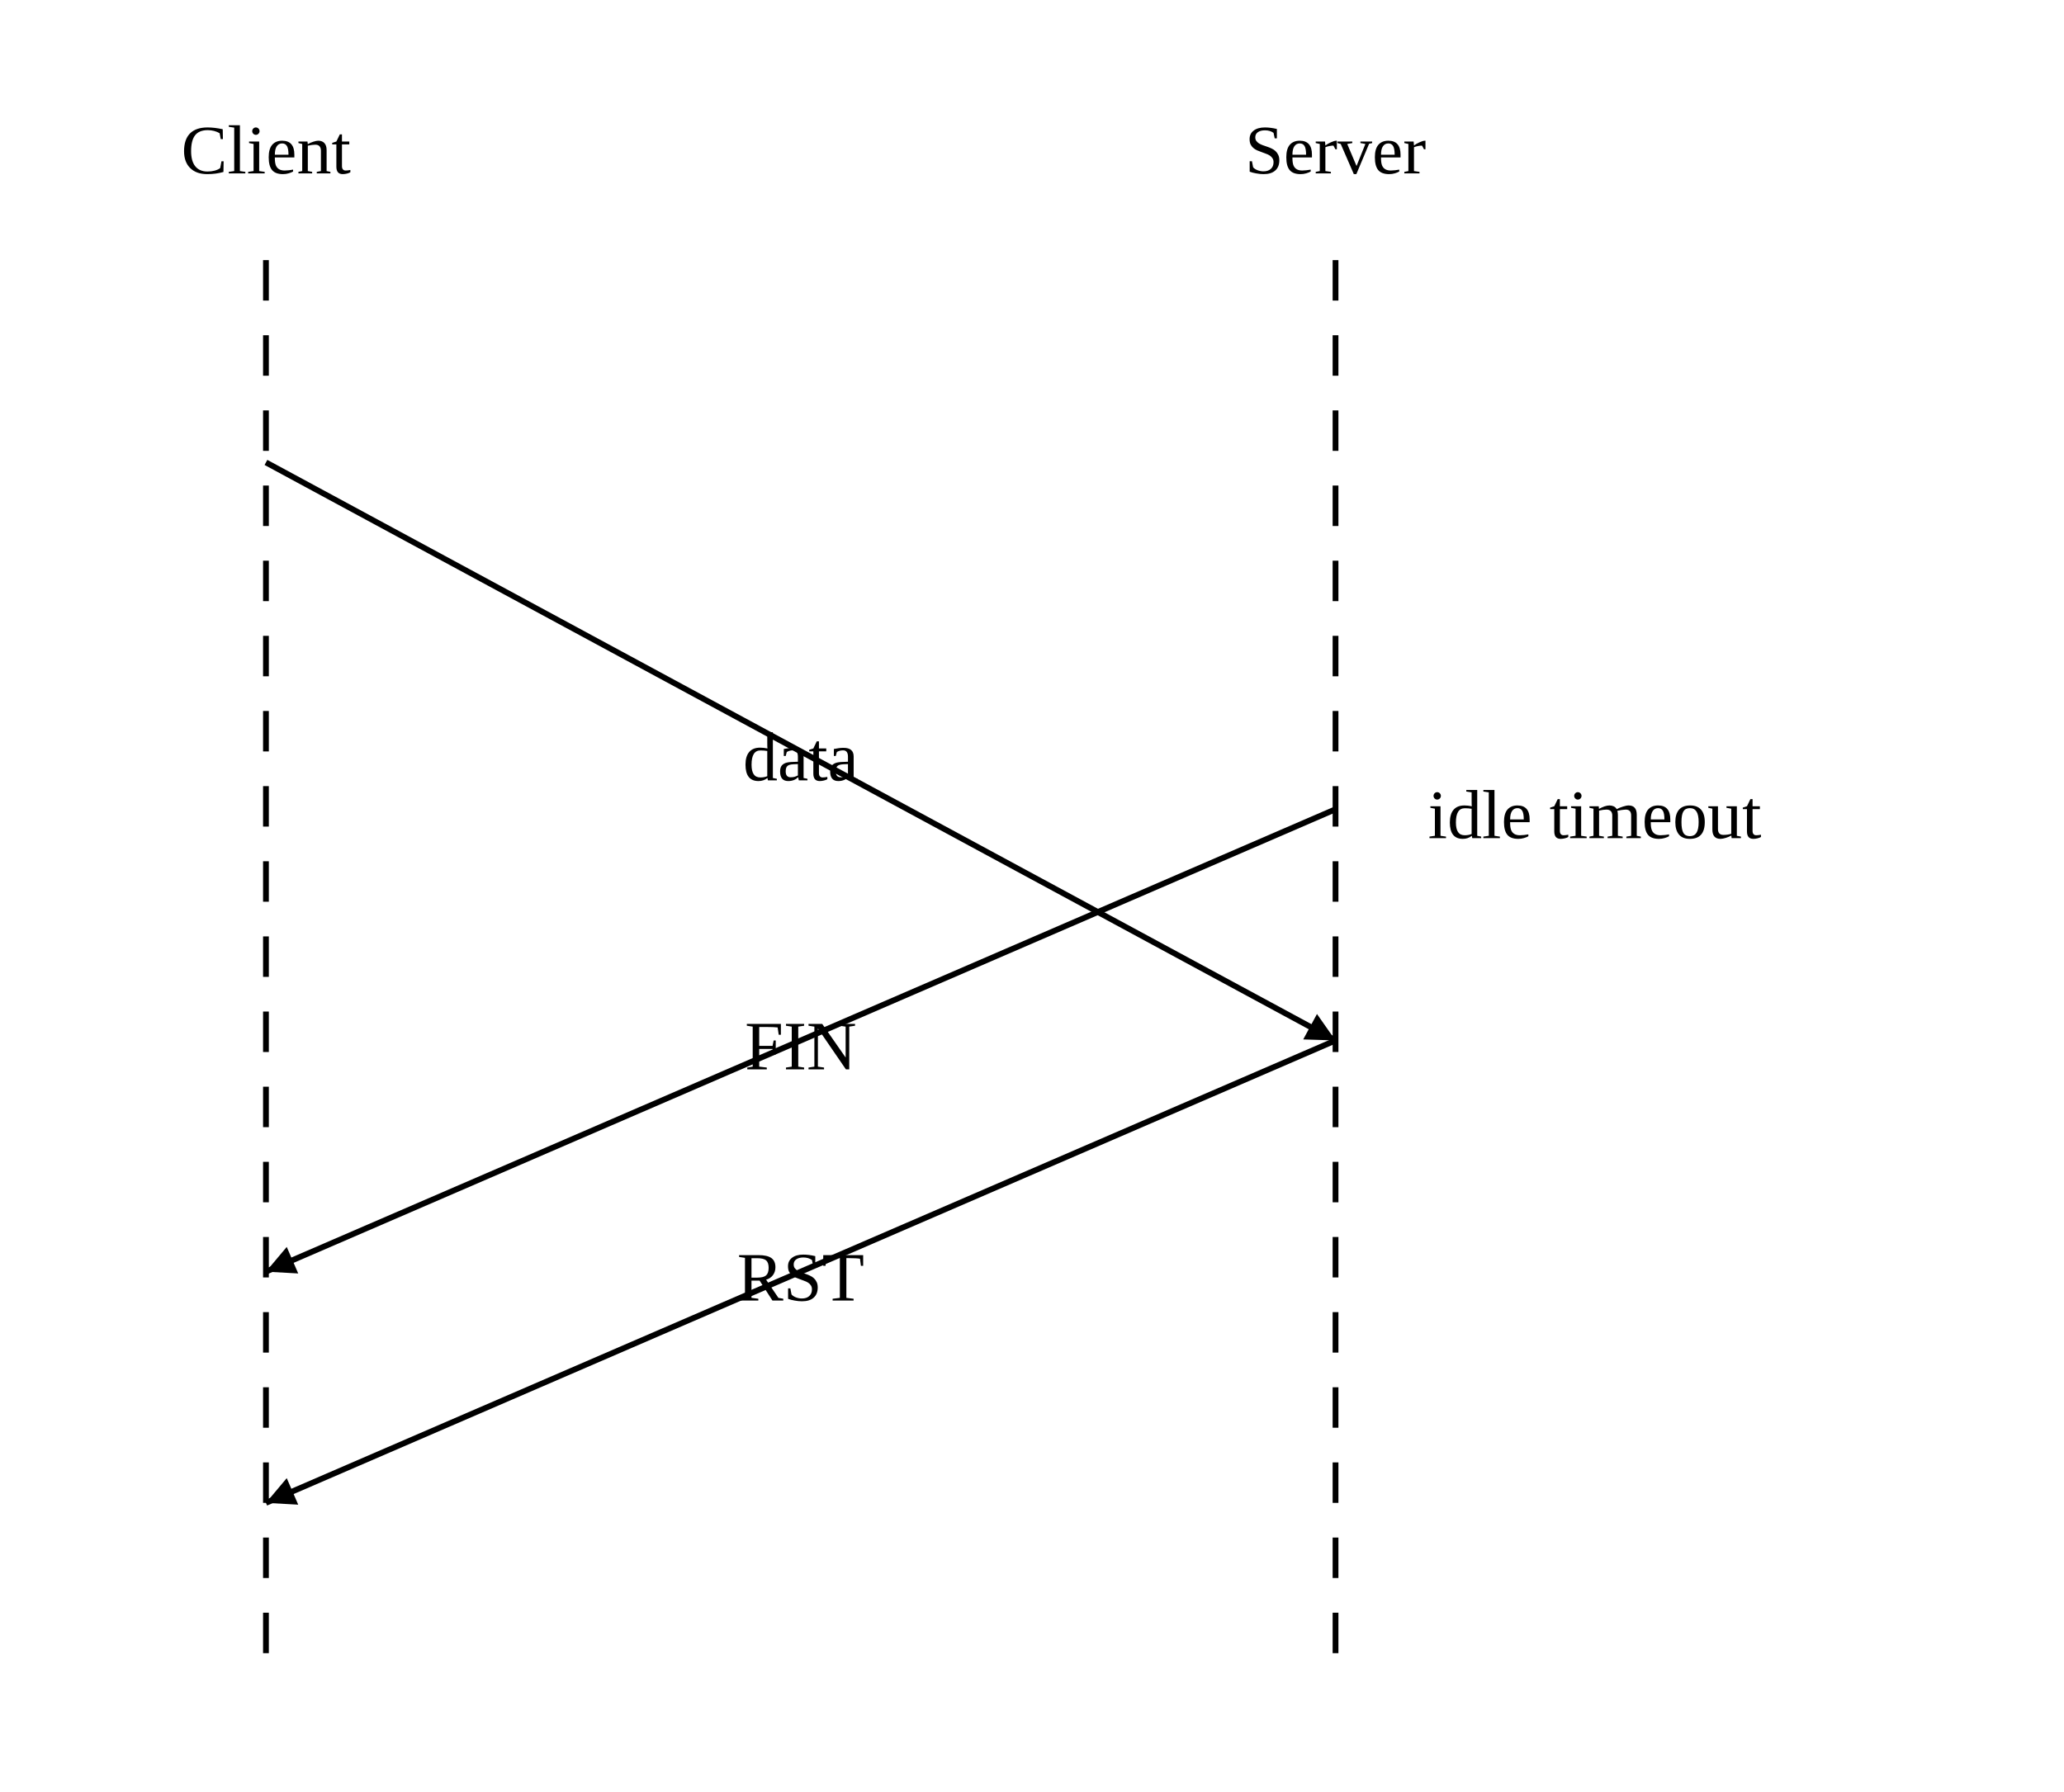
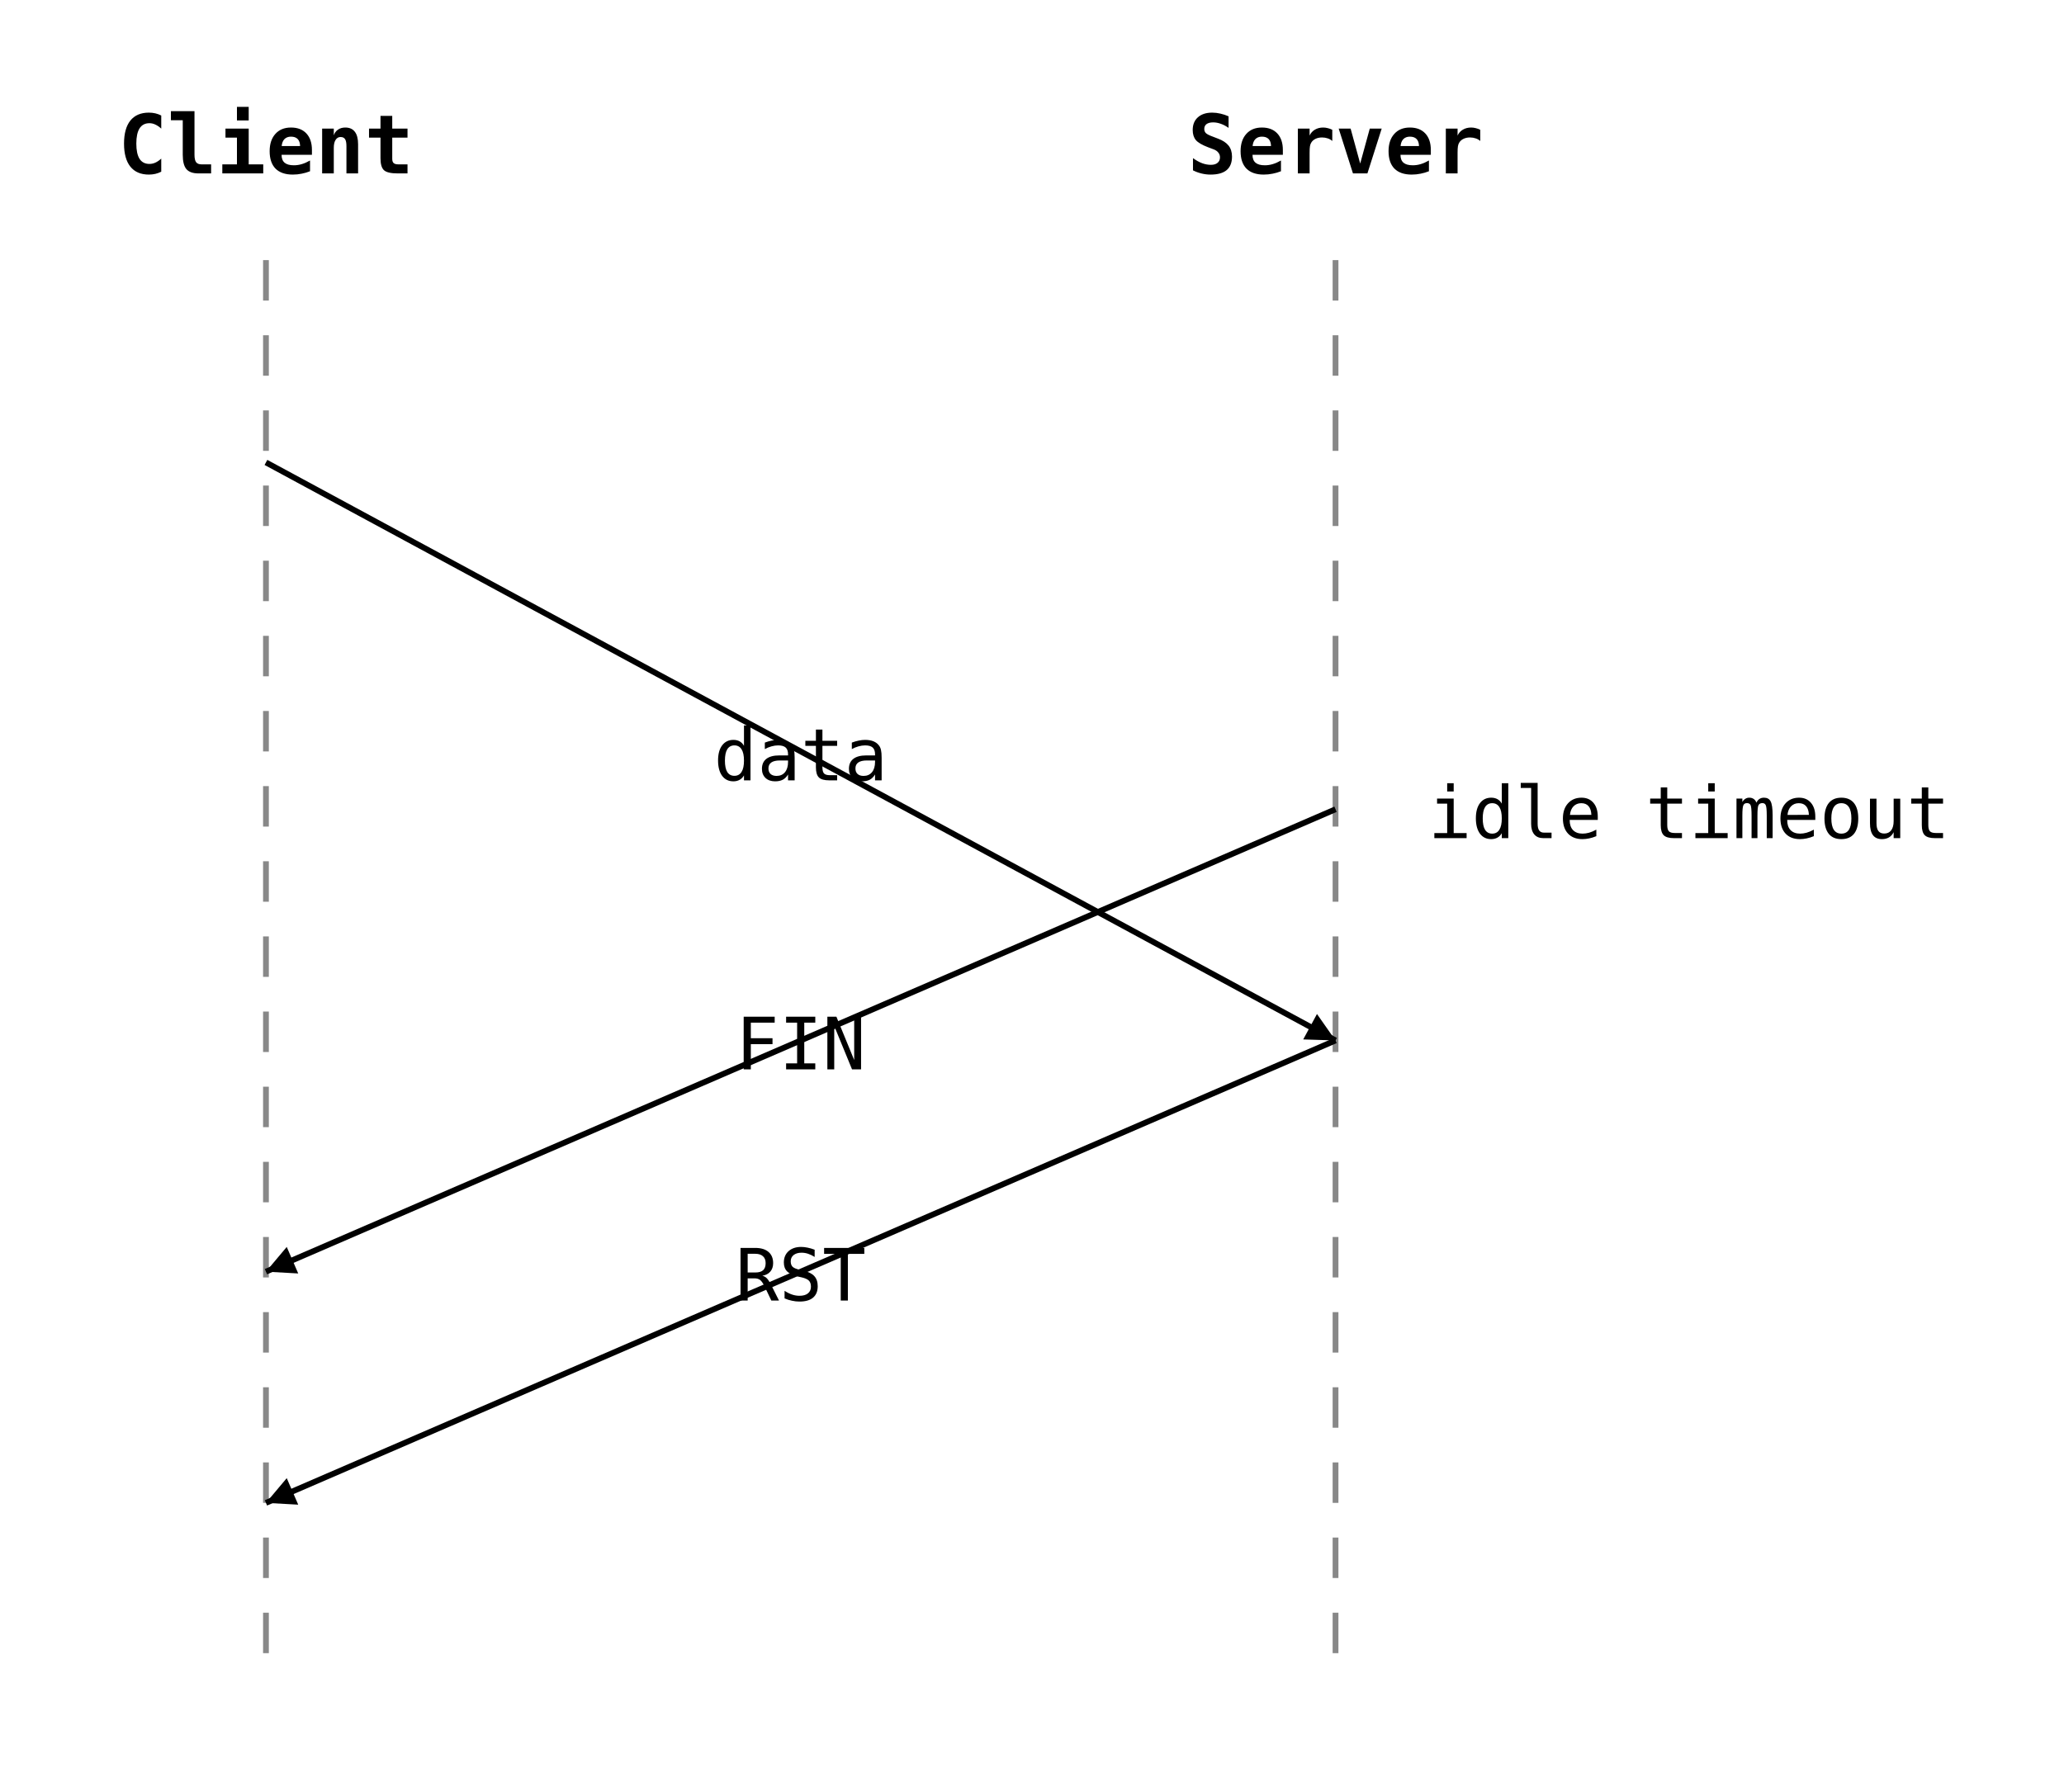
- <svg xmlns="http://www.w3.org/2000/svg" class="diagram" width="357" height="310" viewBox="0 0 357 310">
+ <svg xmlns="http://www.w3.org/2000/svg" class="diagram" width="357" height="310" viewBox="0 0 357 310" font-family="monospace" font-size="12.5">
  <defs>
    <marker id="tcp-race-arrow" viewBox="0 0 10 10" refX="10" refY="5" markerWidth="5" markerHeight="5" orient="auto-start-reverse">
      <path class="d-arrowhead" d="M0,0 L10,5 L0,10 z" fill="currentColor" />
    </marker>
  </defs>
-   <text class="d-heading" x="46" y="30" text-anchor="middle" fill="currentColor">Client</text>
-   <text class="d-heading" x="231" y="30" text-anchor="middle" fill="currentColor">Server</text>
-   <path class="d-line d-thin d-dashed d-muted" d="M46,45 V290 M231,45 V290" fill="none" stroke="currentColor" stroke-dasharray="7 6" />
-   <path class="d-line d-dotted d-muted" d="M20,140 H337" stroke-dasharray="0 7" stroke-linecap="round" />
+   <text class="d-heading" x="46" y="30" text-anchor="middle" fill="currentColor" font-size="14.17" font-weight="bold">Client</text>
+   <text class="d-heading" x="231" y="30" text-anchor="middle" fill="currentColor" font-size="14.17" font-weight="bold">Server</text>
+   <path class="d-line d-thin d-dashed d-muted" d="M46,45 V290 M231,45 V290" fill="none" stroke="currentColor" stroke-dasharray="7 6" color="#888888" />
+   <path class="d-line d-dotted d-muted" d="M20,140 H337" stroke-dasharray="0 7" stroke-linecap="round" color="#888888" />
  <path class="d-line" d="M46,80 L231,180" fill="none" stroke="currentColor" marker-end="url(#tcp-race-arrow)" />
  <rect class="d-knockout" x="119.5" y="122" width="38" height="18" fill="none" />
  <text x="138.5" y="135" text-anchor="middle" fill="currentColor">data</text>
  <path class="d-line" d="M231,180 L46,260" fill="none" stroke="currentColor" marker-end="url(#tcp-race-arrow)" />
  <rect class="d-knockout" x="123.25" y="212" width="30.5" height="18" fill="none" />
  <text x="138.5" y="225" text-anchor="middle" fill="currentColor">RST</text>
  <rect class="d-knockout" x="243" y="132" width="98" height="18" fill="none" />
  <text x="247" y="145" text-anchor="start" fill="currentColor">idle timeout</text>
  <path class="d-line" d="M231,140 L46,220" fill="none" stroke="currentColor" marker-end="url(#tcp-race-arrow)" />
  <rect class="d-knockout" x="123.25" y="172" width="30.5" height="18" fill="none" />
  <text x="138.5" y="185" text-anchor="middle" fill="currentColor">FIN</text>
</svg>
